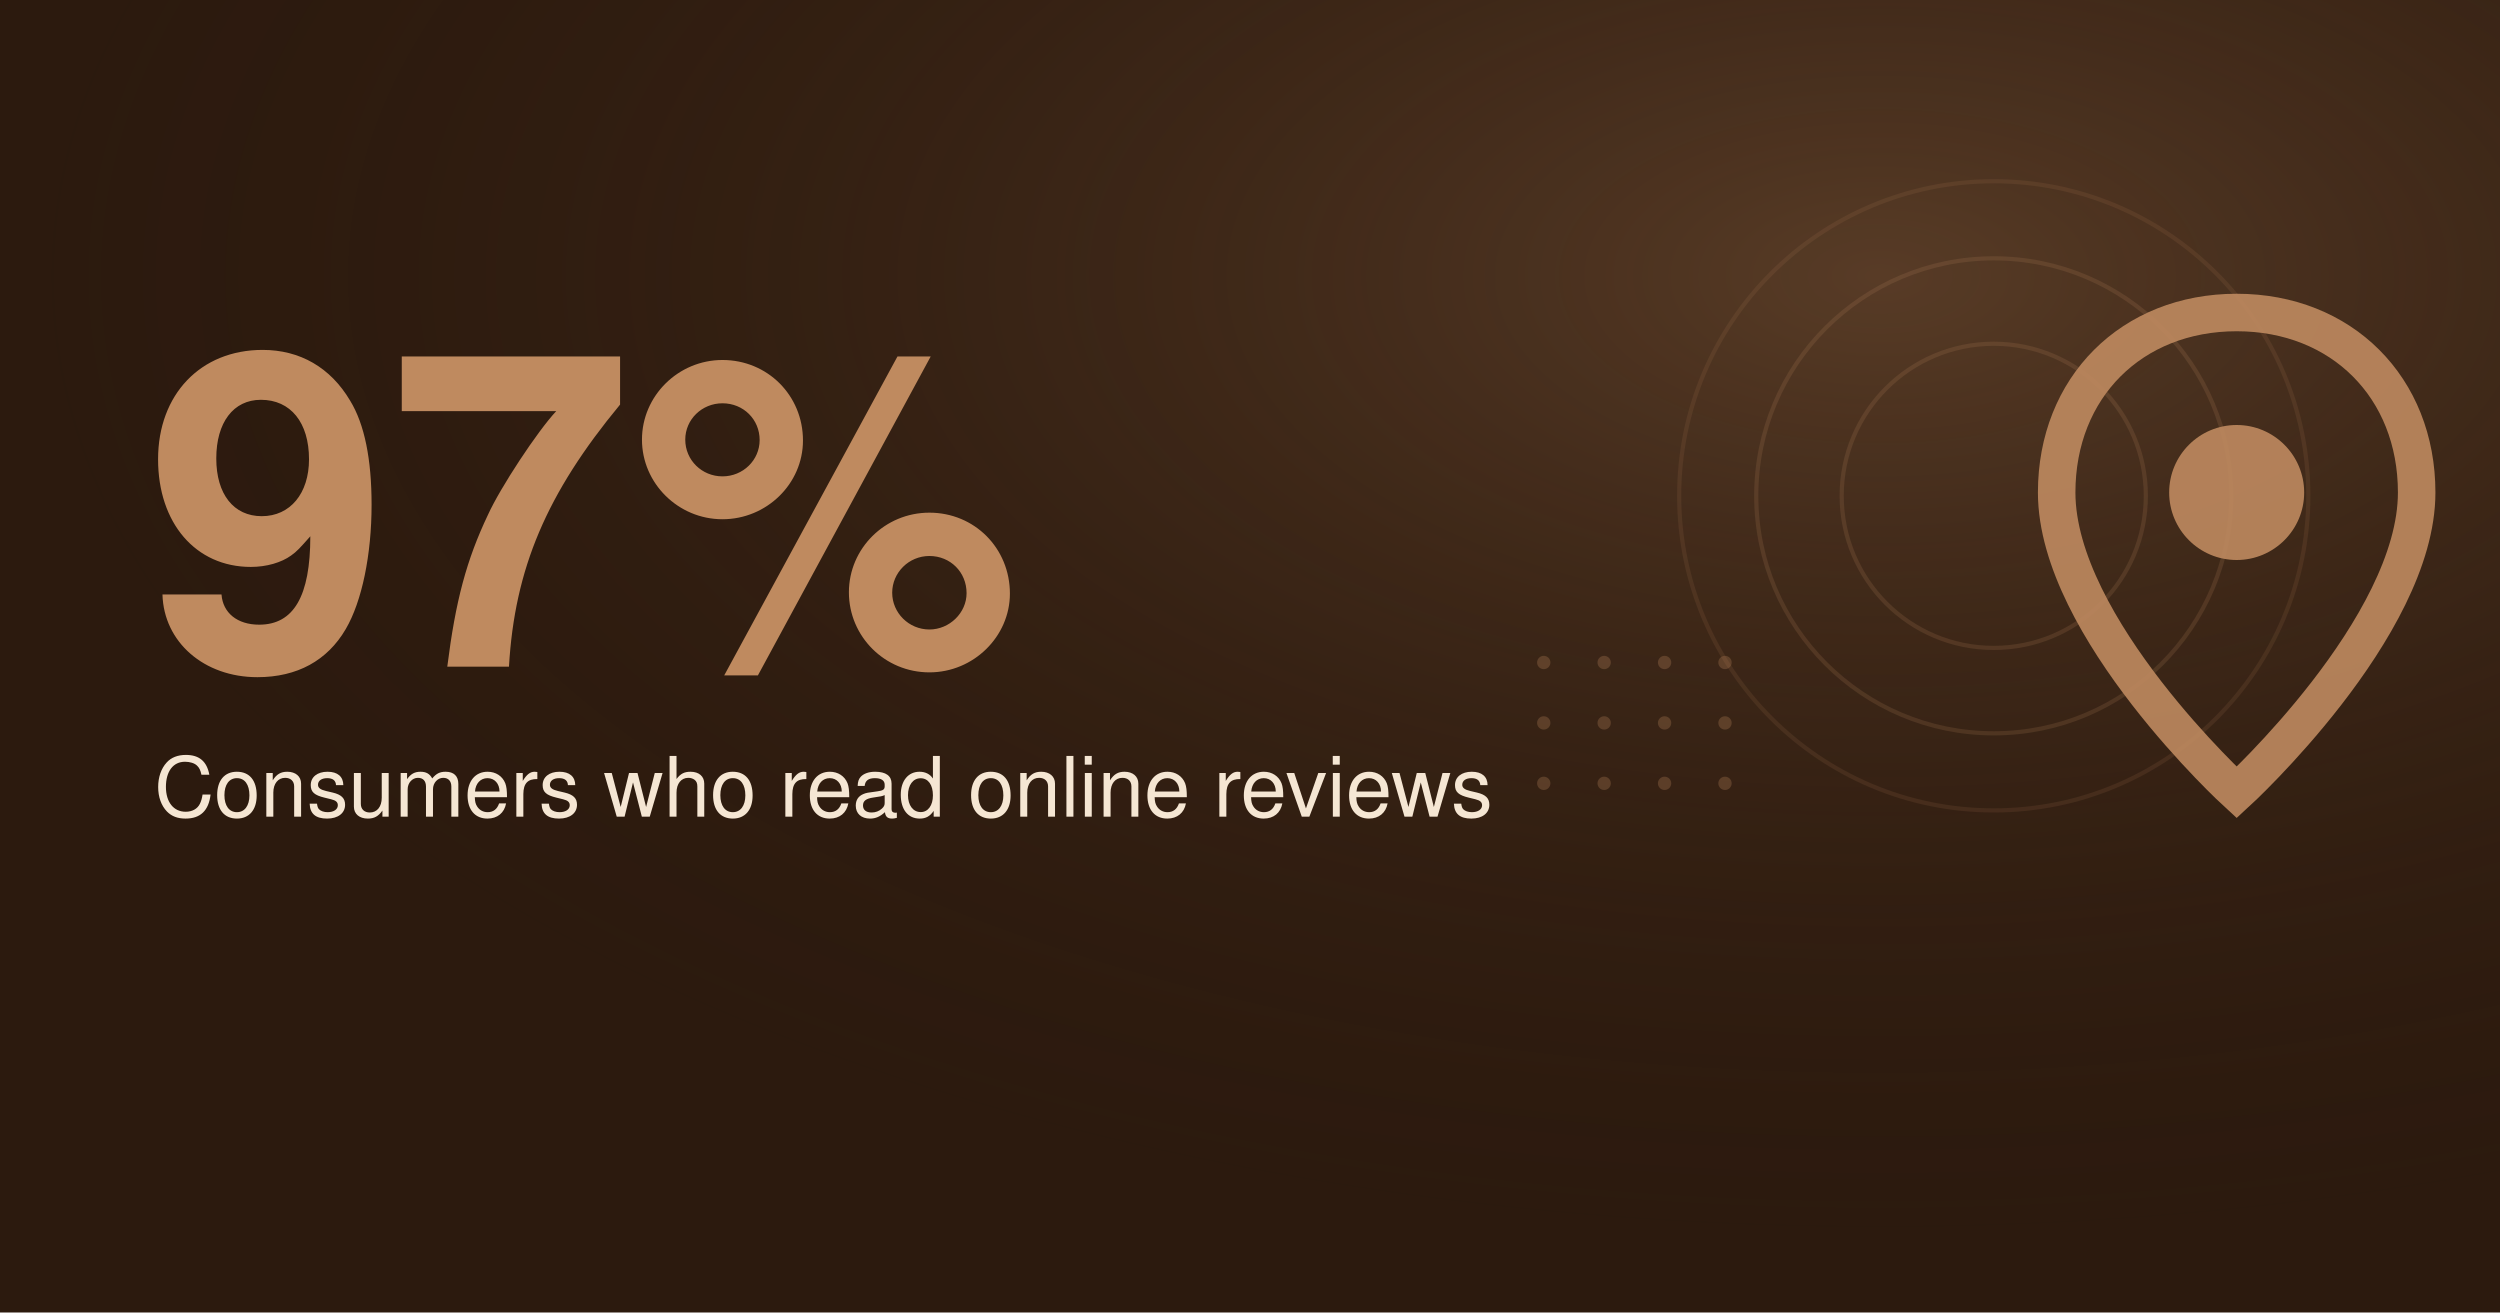
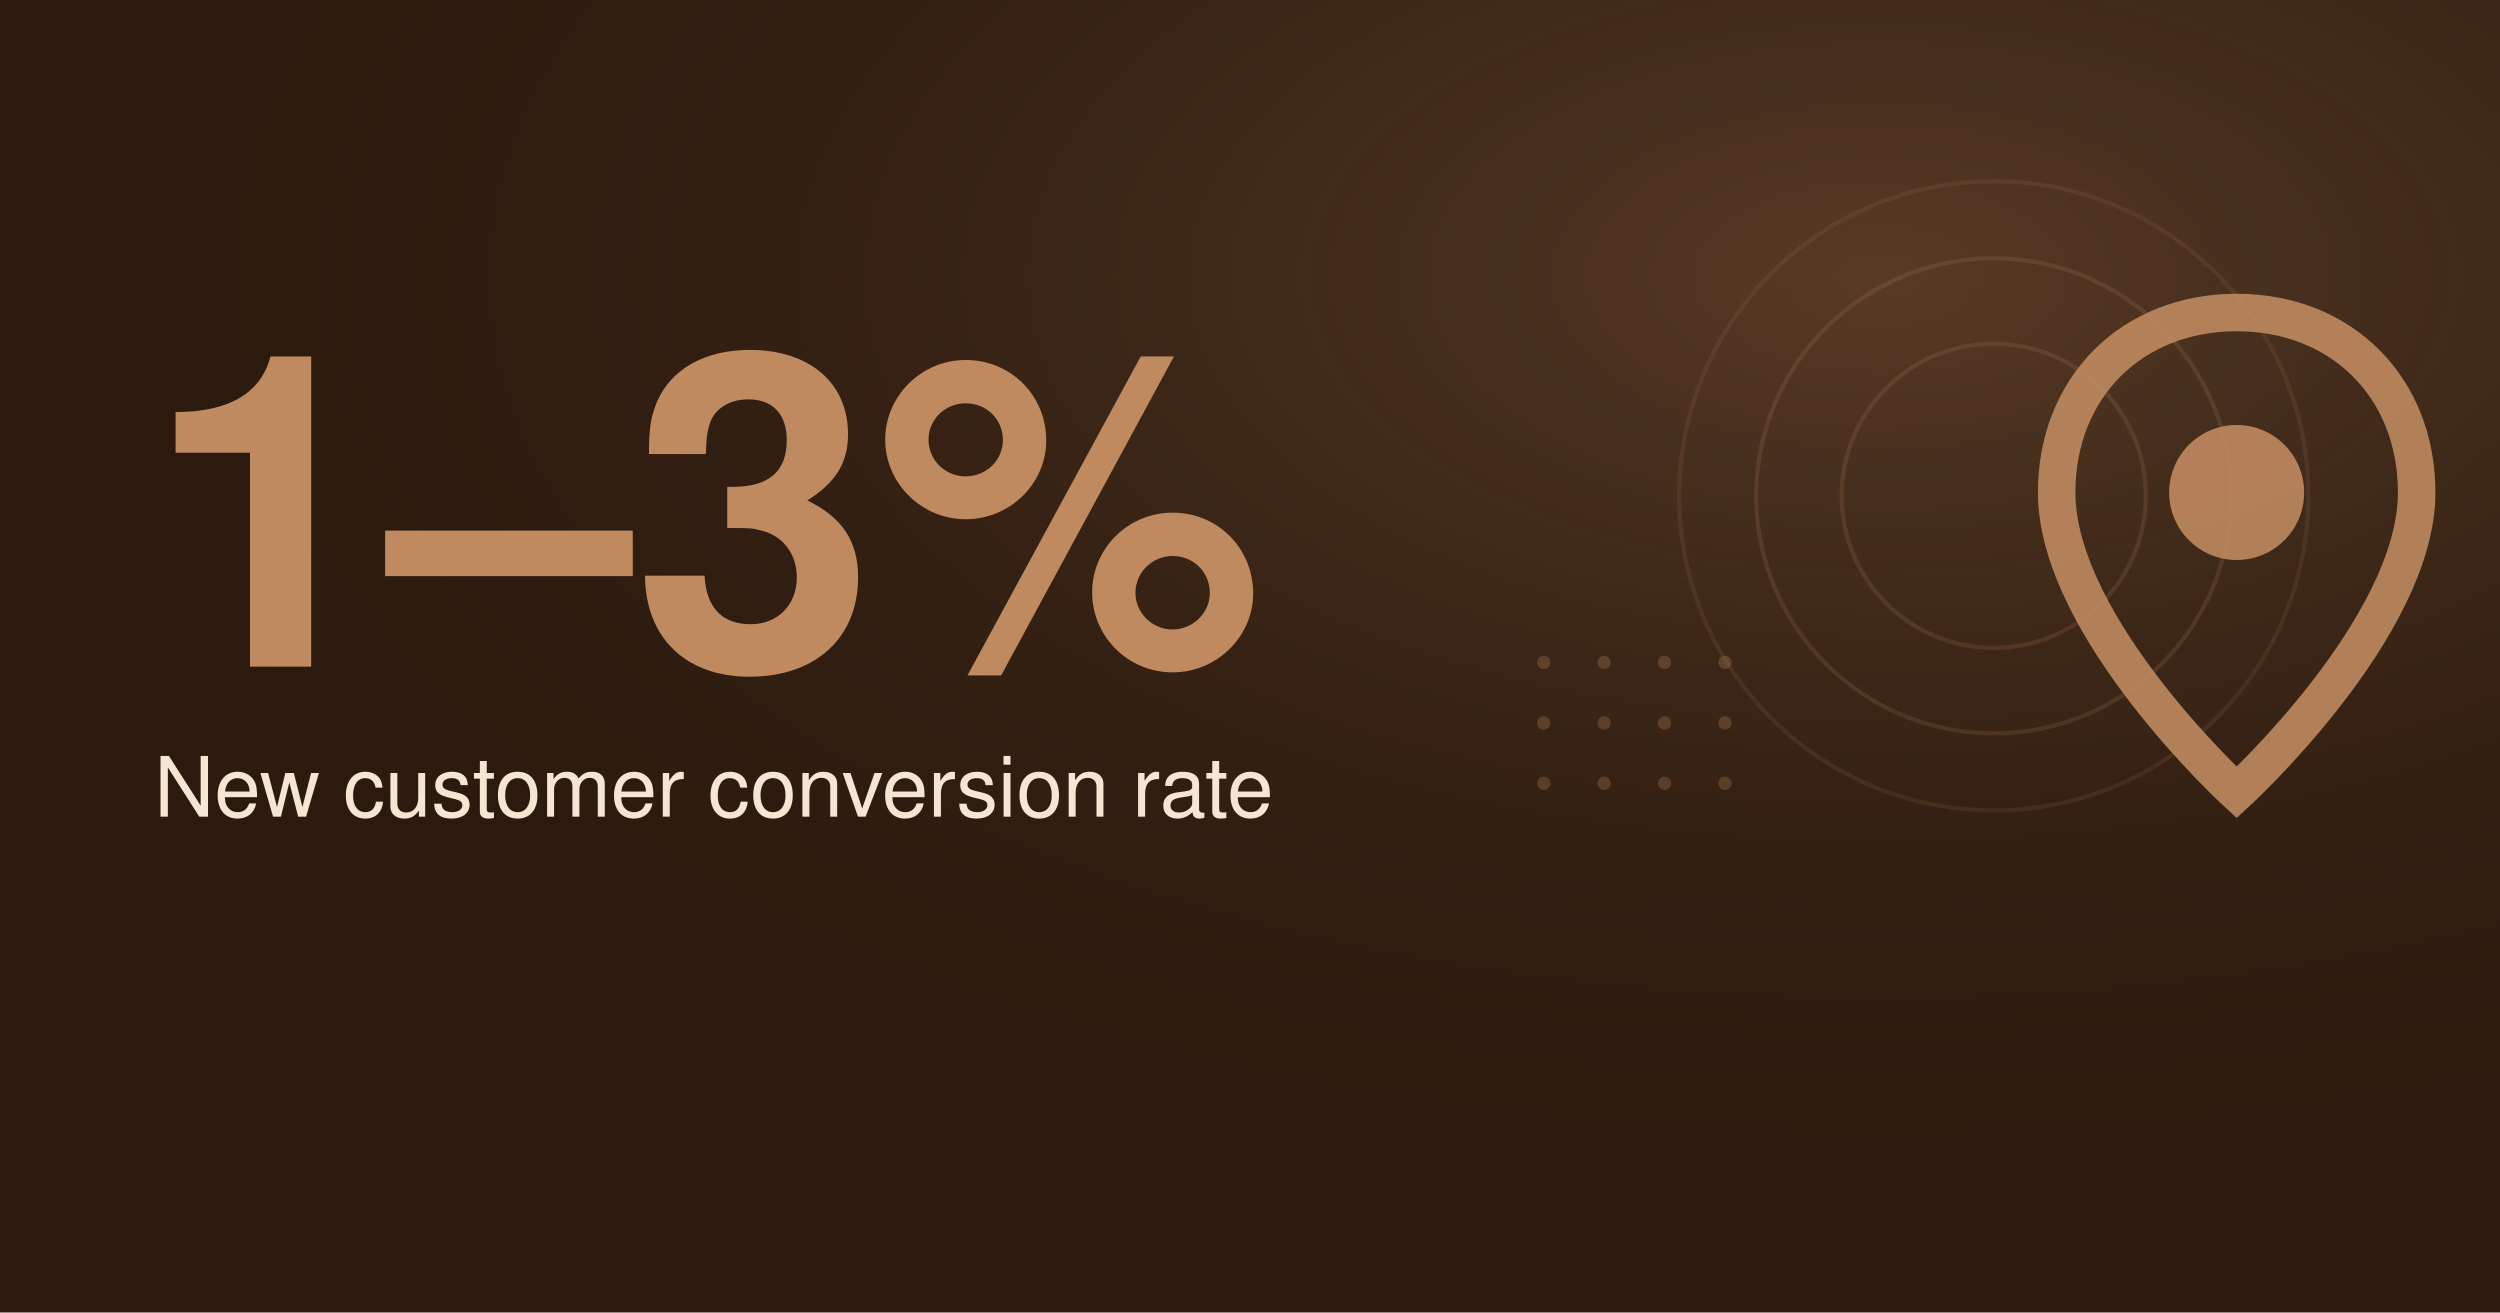
- <svg xmlns="http://www.w3.org/2000/svg" width="1200" height="630" viewBox="0 0 1200 630" role="img" aria-label="Marketing Funnel for Local Businesses: Step by Step">
+ <svg xmlns="http://www.w3.org/2000/svg" width="1200" height="630" viewBox="0 0 1200 630" role="img" aria-label="Marketing Funnel for Local Business: 4 Stages">
  <defs>
    <radialGradient id="g" cx="75%" cy="21%" r="75%">
      <stop offset="0" stop-color="#bf8a5f" stop-opacity="0.30" />
      <stop offset="1" stop-color="#2c1a0e" stop-opacity="0" />
    </radialGradient>
  </defs>
  <rect width="1200" height="630" fill="#2c1a0e" />
  <rect width="1200" height="630" fill="url(#g)" />
  <circle cx="741" cy="318" r="3.2" fill="#bf8a5f" fill-opacity="0.28" />
  <circle cx="741" cy="347" r="3.2" fill="#bf8a5f" fill-opacity="0.28" />
  <circle cx="741" cy="376" r="3.2" fill="#bf8a5f" fill-opacity="0.28" />
  <circle cx="770" cy="318" r="3.2" fill="#bf8a5f" fill-opacity="0.28" />
  <circle cx="770" cy="347" r="3.2" fill="#bf8a5f" fill-opacity="0.28" />
  <circle cx="770" cy="376" r="3.2" fill="#bf8a5f" fill-opacity="0.28" />
  <circle cx="799" cy="318" r="3.2" fill="#bf8a5f" fill-opacity="0.28" />
  <circle cx="799" cy="347" r="3.2" fill="#bf8a5f" fill-opacity="0.28" />
  <circle cx="799" cy="376" r="3.2" fill="#bf8a5f" fill-opacity="0.28" />
  <circle cx="828" cy="318" r="3.2" fill="#bf8a5f" fill-opacity="0.28" />
  <circle cx="828" cy="347" r="3.2" fill="#bf8a5f" fill-opacity="0.28" />
  <circle cx="828" cy="376" r="3.2" fill="#bf8a5f" fill-opacity="0.28" />
  <circle cx="957" cy="238" r="73" fill="none" stroke="#bf8a5f" stroke-opacity="0.17" stroke-width="2" />
  <circle cx="957" cy="238" r="114" fill="none" stroke="#bf8a5f" stroke-opacity="0.17" stroke-width="2" />
  <circle cx="957" cy="238" r="151" fill="none" stroke="#bf8a5f" stroke-opacity="0.12" stroke-width="2" />
  <g transform="translate(980 150) scale(3.6)" opacity="0.9">
    <path d="M26 0C12 0 2 10 2 24c0 18 24 40 24 40s24-22 24-40C50 10 40 0 26 0z" fill="none" stroke="#bf8a5f" stroke-width="5" />
    <circle cx="26" cy="24" r="9" fill="#bf8a5f" />
  </g>
-   <text x="70" y="320" font-family="Helvetica, Arial, sans-serif" font-size="210" font-weight="800" fill="#bf8a5f">97%</text>
-   <text x="74" y="392" font-family="Helvetica, Arial, sans-serif" font-size="40" fill="#f5e6d3">Consumers who read online reviews</text>
+   <text x="70" y="320" font-family="Helvetica, Arial, sans-serif" font-size="210" font-weight="800" fill="#bf8a5f">1–3%</text>
+   <text x="74" y="392" font-family="Helvetica, Arial, sans-serif" font-size="40" fill="#f5e6d3">New customer conversion rate</text>
</svg>
